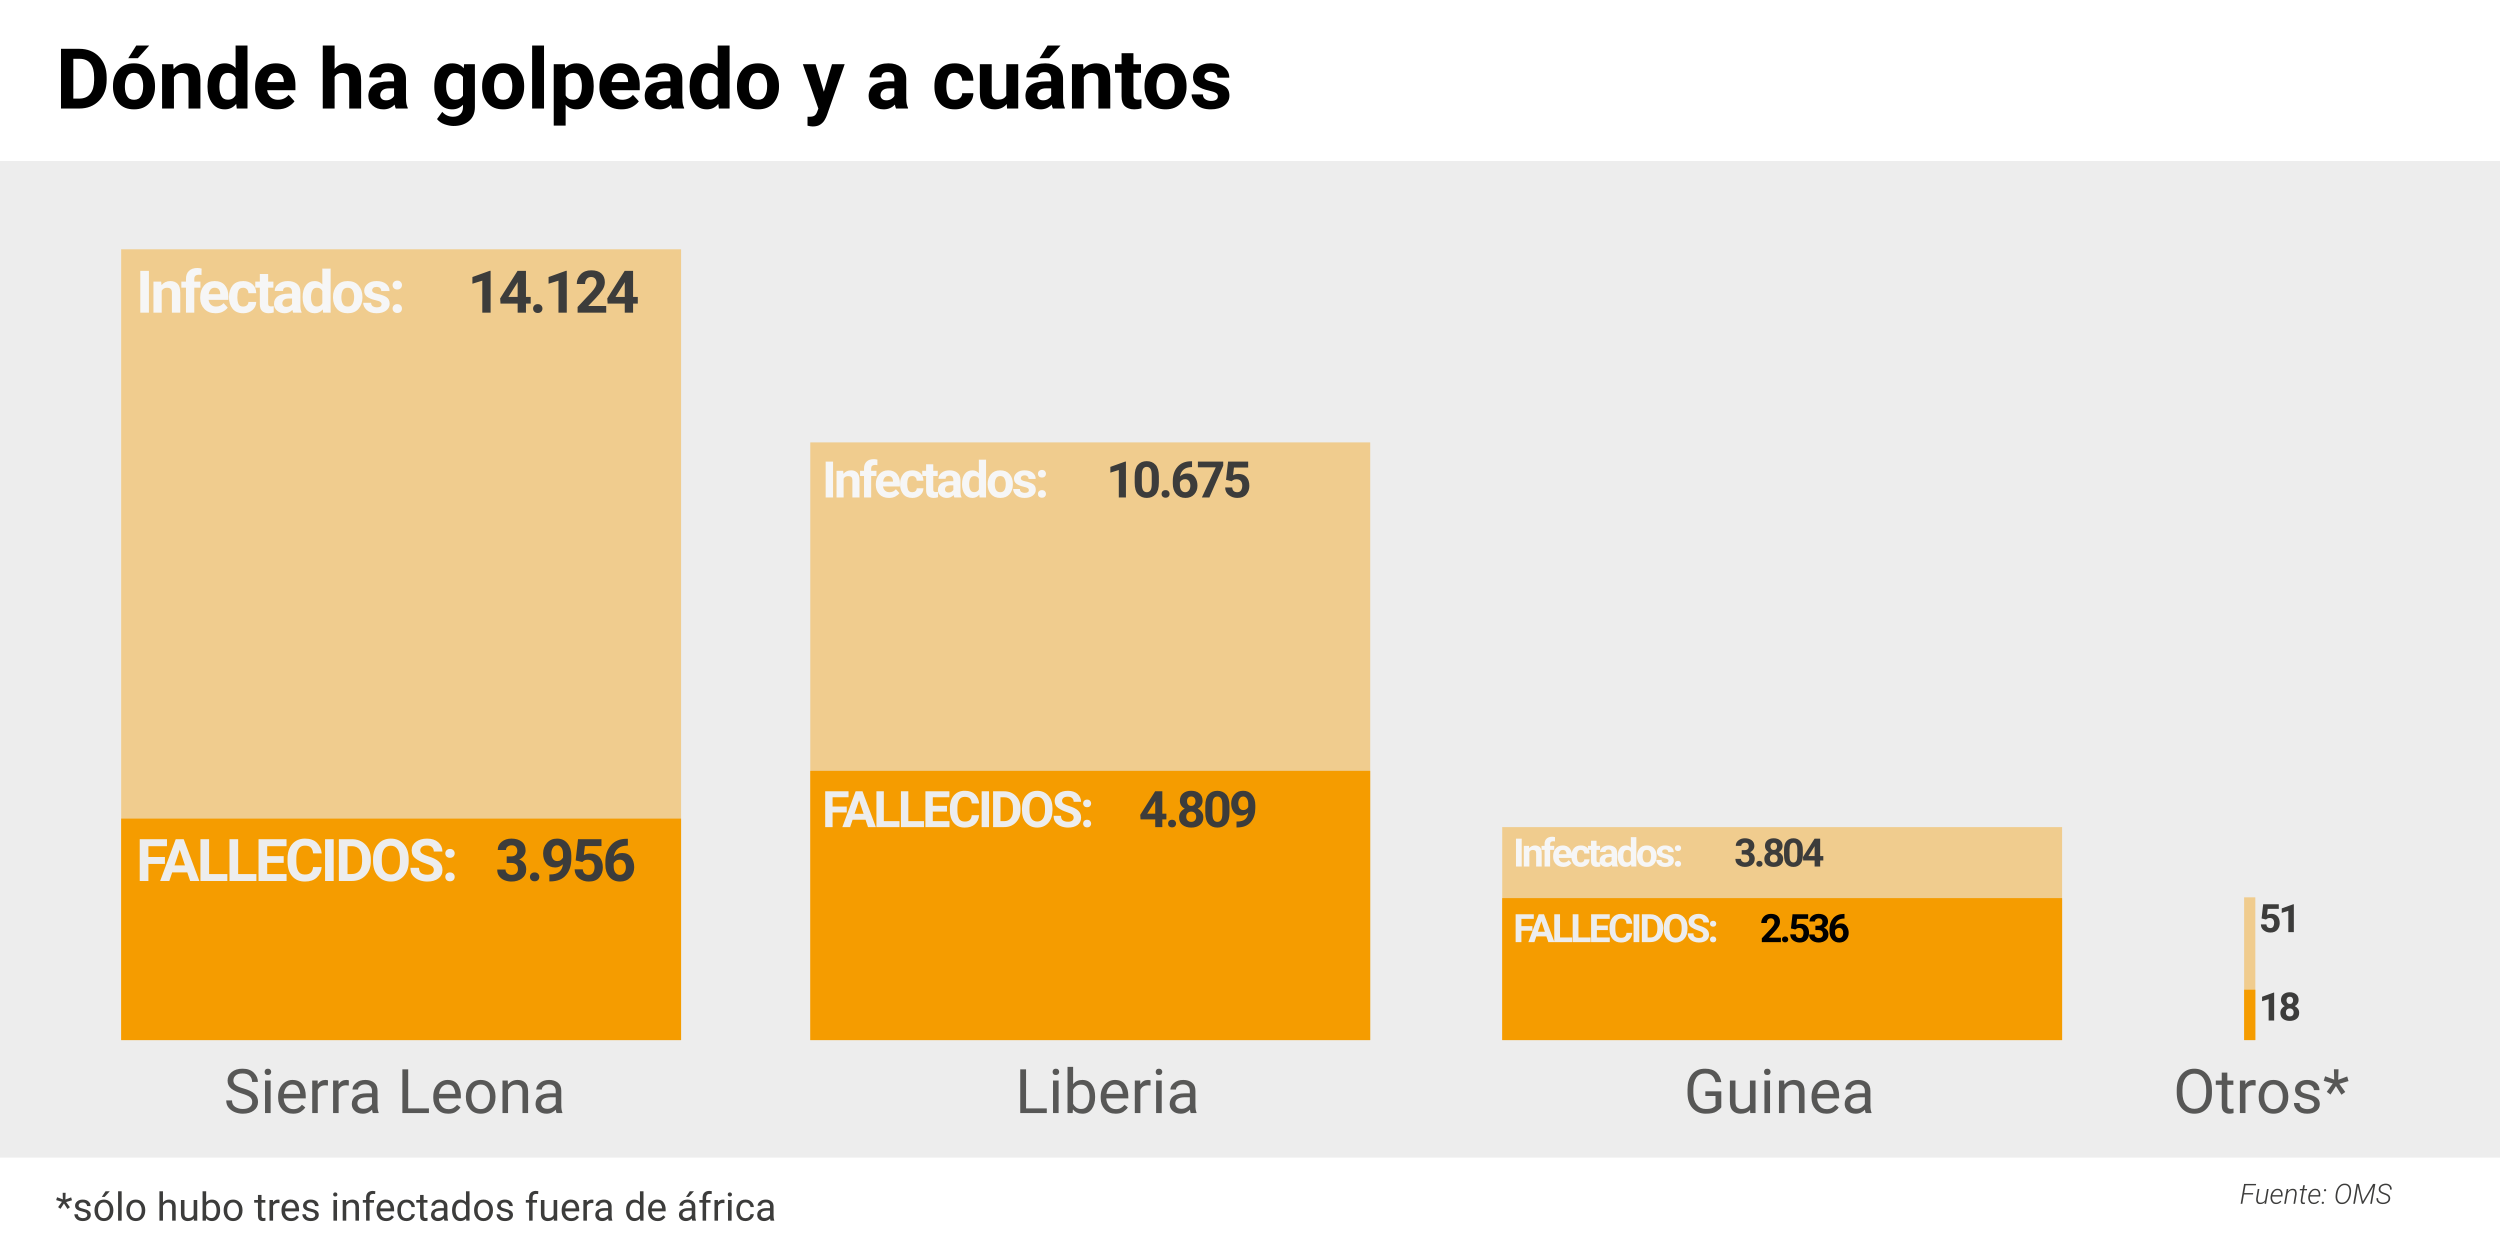
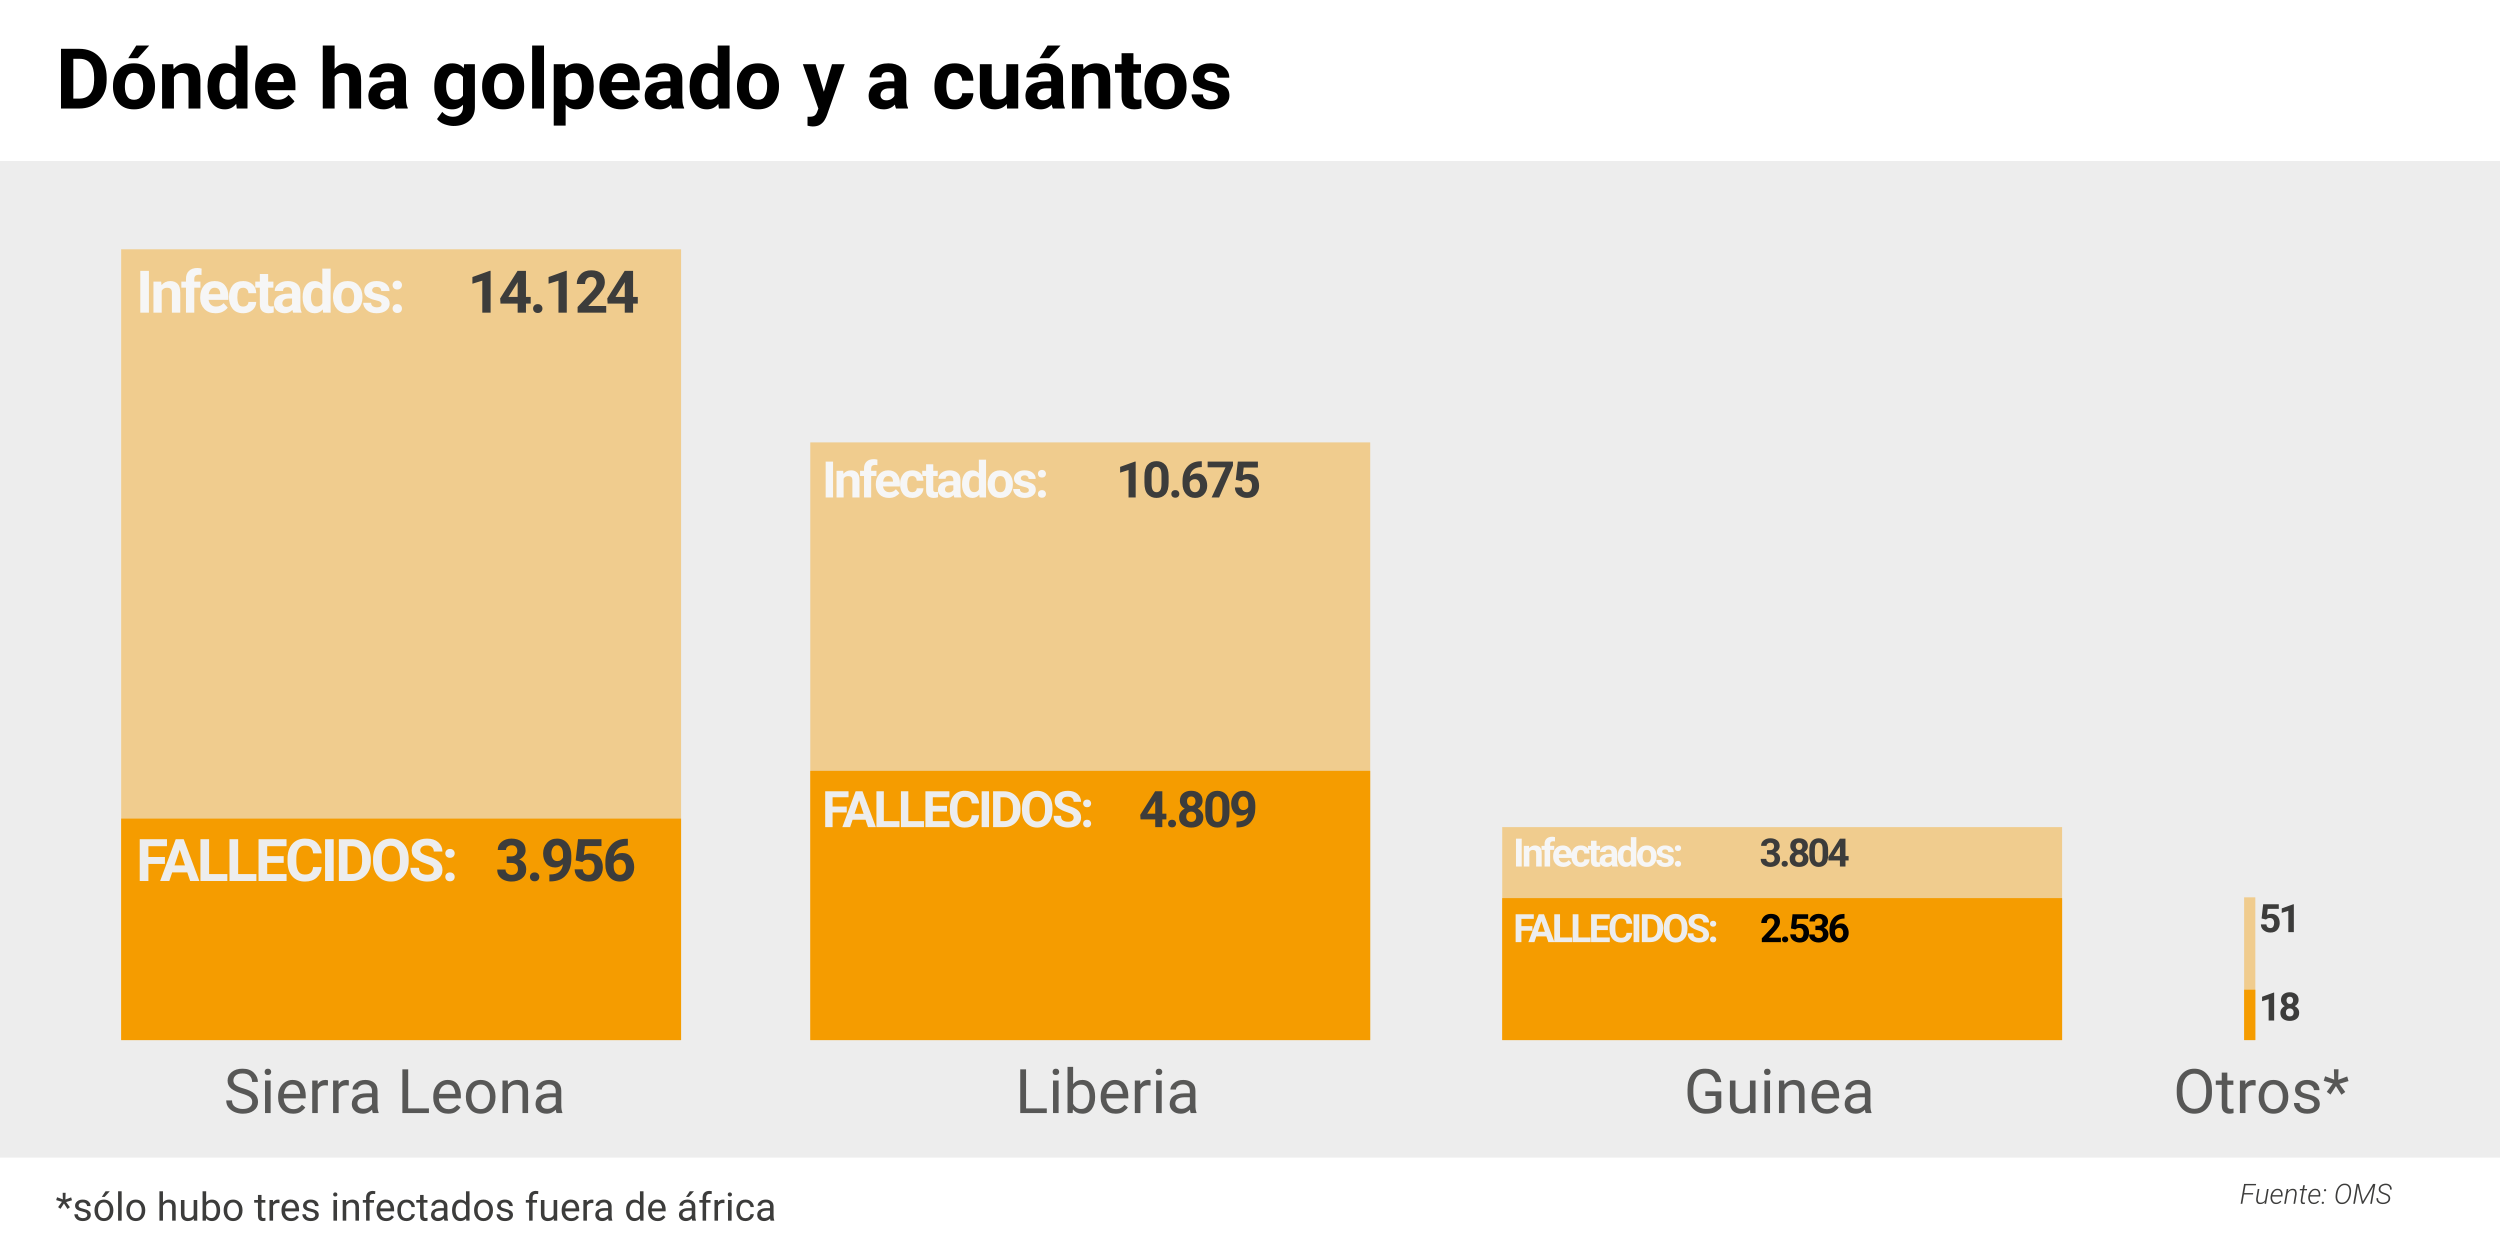
<svg xmlns="http://www.w3.org/2000/svg" version="1.1" id="Capa_1" x="0px" y="0px" width="100%" height="100%" viewBox="0 0 893 450" enable-background="new 0 0 893 450" xml:space="preserve">
  <rect y="57.502" fill="#EDEDED" width="893" height="356" />
  <g display="none" opacity="0.7">
    <rect x="0.001" y="-167.999" display="inline" fill="#878787" width="893" height="893" />
    <rect x="0.001" y="363.967" display="inline" fill="#BE1622" width="893" height="361.035" />
  </g>
  <g class="sierra_leona bar">
    <rect x="43.277" y="89.045" opacity="0.4" fill="#F59C00" width="200" height="282.48" />
    <rect x="43.278" y="292.406" fill="#F59C00" width="199.999" height="79.119" />
  </g>
  <g class="liberia bar">&gt;
	<rect x="289.432" y="158.025" opacity="0.4" fill="#F59C00" width="200" height="213.5" />
    <rect x="289.432" y="275.346" fill="#F59C00" width="200" height="96.18" />
  </g>
  <g class="guinea bar">
    <rect x="536.588" y="295.445" opacity="0.4" fill="#F59C00" width="199.998" height="76.08" />
    <rect x="536.588" y="320.806" fill="#F59C00" width="199.998" height="50.72" />
  </g>
  <text class="title" transform="matrix(1 0 0 1 19.8755 38.7671)" font-family="Roboto" font-weight="700" font-size="30">Dónde ha golpeado y a cuántos</text>
  <text transform="matrix(1 0 0 1 295.6118 787.0137)">
    <tspan x="0" y="0" fill="#575756" font-family="'Verdana'" font-size="20">EEUU</tspan>
    <tspan x="0" y="24" fill="#575756" font-family="'Verdana'" font-size="20">Mali</tspan>
    <tspan x="0" y="48" fill="#575756" font-family="'Verdana'" font-size="20">España</tspan>
    <tspan x="0" y="72" fill="#575756" font-family="'Verdana'" font-size="20">Reino Unido</tspan>
    <tspan x="0" y="96" fill="#575756" font-family="'Verdana'" font-size="20">Italia</tspan>
    <tspan x="0" y="120" fill="#575756" font-family="'Verdana'" font-size="20">Suiza</tspan>
    <tspan x="0" y="144" fill="#575756" font-family="'Verdana'" font-size="20">Noruega</tspan>
    <tspan x="0" y="168" fill="#575756" font-family="'Verdana'" font-size="20">Países Bajos</tspan>
    <tspan x="0" y="192" fill="#575756" font-family="'Verdana'" font-size="20">Senegal</tspan>
  </text>
  <g class="others bar">
    <rect x="801.604" y="320.525" opacity="0.4" fill="#F59C00" width="4" height="51" />
    <rect x="801.604" y="353.525" fill="#F59C00" width="4" height="18" />
  </g>
  <text class="label sierra_leona" transform="matrix(1 0 0 1 79.9321 397.5967)" fill="#575756" font-family="Roboto" font-size="22">Sierra Leona</text>
  <text class="label liberia" transform="matrix(1 0 0 1 362.6177 397.5967)" fill="#575756" font-family="Roboto" font-size="22">Liberia</text>
  <text class="label guinea" transform="matrix(1 0 0 1 601.4688 397.5967)" fill="#575756" font-family="Roboto" font-size="22">Guinea</text>
  <text class="label others" transform="matrix(1 0 0 1 776.2461 397.5967)" fill="#575756" font-family="Roboto" font-size="22">Otros*</text>
  <g>
    <rect x="-676.248" y="684.711" fill="#878787" width="286.688" height="286.688" />
    <rect x="-676.248" y="855.491" fill="#BE1622" width="286.688" height="115.907" />
  </g>
  <g>
    <rect x="-370.564" y="773.601" fill="#878787" width="197.799" height="197.798" />
    <rect x="-370.563" y="904.742" fill="#BE1622" width="197.798" height="66.656" />
  </g>
  <g>
    <rect x="-152" y="793.093" fill="#878787" width="178.305" height="178.306" />
    <rect x="-152" y="890.939" fill="#BE1622" width="178.305" height="80.459" />
  </g>
  <g>
    <rect x="47.143" y="865.238" fill="#878787" stroke="#000000" stroke-width="0.244" stroke-miterlimit="10" width="106.162" height="106.16" />
    <rect x="47.143" y="901.39" fill="#BE1622" stroke="#000000" stroke-width="0.244" stroke-miterlimit="10" width="106.162" height="70.009" />
  </g>
  <rect x="224.361" y="946.596" fill="#878787" width="2.051" height="6.146" />
  <rect x="224.361" y="952.741" fill="#BE1622" width="2.051" height="4.103" />
  <rect x="224.362" y="935.855" fill="#878787" width="2.051" height="4.606" />
  <rect x="224.362" y="956.841" fill="#BE1622" width="2.051" height="1.027" />
  <rect x="224.362" y="940.462" fill="#878787" width="2.051" height="1.023" />
  <rect x="224.36" y="958.897" fill="#BE1622" width="2.051" height="3.072" />
  <rect x="224.36" y="941.485" fill="#878787" width="2.051" height="0.511" />
  <rect x="224.362" y="957.868" fill="#BE1622" width="2.051" height="1.029" />
  <rect x="224.36" y="943.529" fill="#878787" width="2.052" height="1.532" />
  <rect x="224.36" y="945.573" fill="#878787" width="2.052" height="1.022" />
  <rect x="224.361" y="941.996" fill="#878787" width="2.051" height="0.511" />
  <rect x="224.36" y="942.507" fill="#878787" width="2.053" height="0.511" />
  <rect x="224.361" y="943.018" fill="#878787" width="2.052" height="0.512" />
  <rect x="224.361" y="945.062" fill="#878787" width="2.051" height="0.512" />
  <g>
    <rect x="238.584" y="946.596" fill="#878787" stroke="#000000" stroke-width="0.011" stroke-miterlimit="10" width="2.051" height="10.248" />
    <rect x="238.584" y="952.741" fill="#BE1622" stroke="#000000" stroke-width="0.007" stroke-miterlimit="10" width="2.051" height="4.103" />
  </g>
  <g>
    <rect x="238.581" y="957.354" fill="#878787" width="2.051" height="5.635" />
    <rect x="238.581" y="961.961" fill="#BE1622" width="2.051" height="1.028" />
  </g>
  <g>
    <rect x="238.581" y="965.039" fill="#878787" stroke="#000000" stroke-width="0.007" stroke-miterlimit="10" width="2.051" height="4.095" />
    <rect x="238.581" y="966.063" fill="#BE1622" stroke="#000000" stroke-width="0.006" stroke-miterlimit="10" width="2.051" height="3.071" />
  </g>
  <g>
    <rect x="238.581" y="962.989" fill="#878787" stroke="#000000" stroke-width="0.004" stroke-miterlimit="10" width="2.051" height="1.54" />
    <rect x="238.581" y="963.5" fill="#BE1622" stroke="#000000" stroke-width="0.003" stroke-miterlimit="10" width="2.051" height="1.029" />
  </g>
  <rect x="238.582" y="943.529" fill="#878787" width="2.052" height="1.532" />
  <rect x="238.581" y="945.573" fill="#878787" stroke="#000000" stroke-width="0.003" stroke-miterlimit="10" width="2.052" height="1.022" />
  <rect x="238.585" y="964.528" fill="#878787" stroke="#000000" stroke-width="0.002" stroke-miterlimit="10" width="2.051" height="0.511" />
  <rect x="238.584" y="956.844" fill="#878787" stroke="#000000" stroke-width="0.002" stroke-miterlimit="10" width="2.053" height="0.511" />
  <rect x="238.584" y="943.018" fill="#878787" stroke="#000000" stroke-width="0.002" stroke-miterlimit="10" width="2.052" height="0.512" />
  <rect x="238.582" y="945.062" fill="#878787" stroke="#000000" stroke-width="0.002" stroke-miterlimit="10" width="2.051" height="0.512" />
  <g>
    <rect x="169.888" y="945.284" fill="#878787" width="1.524" height="16.887" />
    <rect x="169.888" y="962.171" fill="#BE1622" width="1.524" height="9.228" />
  </g>
  <text transform="matrix(1 0 0 1 -339.0171 996.4727)" fill="#575756" font-family="'Verdana'" font-size="20">Sierra Leona</text>
  <text transform="matrix(1 0 0 1 -108.0293 996.4727)" fill="#575756" font-family="'Verdana'" font-size="20">Liberia</text>
  <text transform="matrix(1 0 0 1 68.9619 996.4727)" fill="#575756" font-family="'Verdana'" font-size="20">Guinea</text>
  <text transform="matrix(1 0 0 1 -358.5664 -118.4077)">
    <tspan x="0" y="0" font-family="'MyriadPro-Bold'" font-size="21">1.384.329</tspan>
    <tspan x="4.315" y="25" font-family="'MyriadPro-Bold'" font-size="21">  559.679</tspan>
  </text>
  <text transform="matrix(1 0 0 1 48.583 111.6904)">
    <tspan x="0" y="0" fill="#F6F6F6" font-family="Roboto" font-weight="700" font-size="21" letter-spacing="-1" class="infectados label">Infectados:</tspan>
    <tspan x="114.786" y="0" font-family="Roboto" font-weight="700" font-size="21" letter-spacing="-1"> </tspan>
    <tspan x="118.441" y="0" fill="#3C3C3B" font-family="Roboto" font-weight="700" font-size="21" letter-spacing="-1" class="sierra_leona infectados value">14.124</tspan>
  </text>
  <rect x="-933.45" y="163.971" fill="#EDEDED" width="850.553" height="349" />
  <rect x="-652.298" y="229.123" opacity="0.4" fill="#F59C00" width="20.604" height="102.966" />
  <rect x="-652.298" y="293.854" fill="#F59C00" width="20.604" height="41.22" />
  <g>
    <rect x="-652.298" y="425.604" opacity="0.4" fill="#F59C00" width="20.605" height="56.614" />
    <rect x="-652.298" y="471.887" fill="#F59C00" width="20.605" height="10.332" />
  </g>
  <g>
    <rect x="-652.298" y="351.771" opacity="0.4" fill="#F59C00" width="20.605" height="41.142" />
    <rect x="-652.298" y="362.054" fill="#F59C00" width="20.605" height="30.858" />
  </g>
  <rect x="-371.564" y="229.123" opacity="0.4" fill="#F59C00" width="20.605" height="15.474" />
  <rect x="-371.564" y="237.241" fill="#F59C00" width="20.605" height="10.341" />
  <rect x="-371.569" y="306.132" opacity="0.4" fill="#F59C00" width="20.613" height="15.395" />
  <rect x="-371.57" y="356.719" opacity="0.4" fill="#F59C00" width="20.615" height="10.272" />
  <rect x="-371.565" y="457.909" opacity="0.4" fill="#F59C00" width="20.605" height="5.131" />
  <rect x="-371.575" y="483.847" opacity="0.4" fill="#F59C00" width="20.625" height="5.132" />
  <rect x="-371.569" y="433.456" opacity="0.4" fill="#F59C00" width="20.614" height="5.141" />
  <rect x="-371.564" y="410.899" opacity="0.4" fill="#F59C00" width="20.604" height="5.142" />
  <rect x="-915.242" y="229.123" opacity="0.4" fill="#F59C00" width="20.604" height="169.668" />
  <rect x="-915.242" y="398.791" fill="#F59C00" width="20.604" height="92.713" />
  <text transform="matrix(1 0 0 1 -616.8008 244.5967)">
    <tspan x="0" y="0" fill="#575756" font-family="'Verdana'" font-size="18">Nigeria</tspan>
    <tspan x="0" y="21.601" opacity="0.4" fill="#F59C00" font-family="'Verdana-Bold'" font-size="18">20</tspan>
    <tspan x="25.594" y="21.601" fill="#575756" font-family="'Verdana'" font-size="18"> Infectados</tspan>
    <tspan x="0" y="43.2" fill="#575756" font-family="'Verdana'" font-size="18">  </tspan>
    <tspan x="12.656" y="43.2" fill="#F59C00" font-family="'Verdana'" font-size="18">8</tspan>
    <tspan x="24.1" y="43.2" fill="#575756" font-family="'Verdana'" font-size="18" class="fallecidos"> Fallecidos</tspan>
  </text>
  <text transform="matrix(1 0 0 1 -609.8008 367.3135)">
    <tspan x="0" y="0" fill="#575756" font-family="'Verdana'" font-size="18">Mali</tspan>
    <tspan x="0" y="21.601" opacity="0.4" fill="#F59C00" font-family="'Verdana-Bold'" font-size="18">  8</tspan>
    <tspan x="25.102" y="21.601" fill="#575756" font-family="'Verdana'" font-size="18"> Infectados</tspan>
    <tspan x="0" y="43.2" fill="#575756" font-family="'Verdana'" font-size="18">  </tspan>
    <tspan x="12.656" y="43.2" fill="#F59C00" font-family="'Verdana'" font-size="18">6</tspan>
    <tspan x="24.1" y="43.2" fill="#575756" font-family="'Verdana'" font-size="18" class="fallecidos"> Fallecidos</tspan>
  </text>
  <text transform="matrix(1 0 0 1 -609.8008 441.1475)">
    <tspan x="0" y="0" fill="#575756" font-family="'Verdana'" font-size="18">EEUU</tspan>
    <tspan x="0" y="21.601" opacity="0.4" fill="#F59C00" font-family="'Verdana-Bold'" font-size="18">11</tspan>
    <tspan x="25.594" y="21.601" fill="#575756" font-family="'Verdana'" font-size="18"> Infectados</tspan>
    <tspan x="0" y="43.2" fill="#575756" font-family="'Verdana'" font-size="18">  </tspan>
    <tspan x="12.656" y="43.2" fill="#F59C00" font-family="'Verdana'" font-size="18">2</tspan>
    <tspan x="24.1" y="43.2" fill="#575756" font-family="'Verdana'" font-size="18" class="fallecidos"> Fallecidos</tspan>
  </text>
  <text transform="matrix(1 0 0 1 -334.8008 244.5654)">
    <tspan x="0" y="0" fill="#575756" font-family="'Verdana'" font-size="18">España</tspan>
    <tspan x="0" y="21.601" opacity="0.4" fill="#F59C00" font-family="'Verdana-Bold'" font-size="18">  3</tspan>
    <tspan x="25.102" y="21.601" fill="#575756" font-family="'Verdana'" font-size="18"> Infectados</tspan>
    <tspan x="0" y="43.2" fill="#575756" font-family="'Verdana'" font-size="18">  </tspan>
    <tspan x="12.656" y="43.2" fill="#F59C00" font-family="'Verdana'" font-size="18">2</tspan>
    <tspan x="24.1" y="43.2" fill="#575756" font-family="'Verdana'" font-size="18" class="fallecidos"> Fallecidos</tspan>
  </text>
  <text transform="matrix(1 0 0 1 -334.8008 321.6748)">
    <tspan x="0" y="0" fill="#575756" font-family="'Verdana'" font-size="18">Reino Unido</tspan>
    <tspan x="0" y="21.601" opacity="0.4" fill="#F59C00" font-family="'Verdana-Bold'" font-size="18">  3</tspan>
    <tspan x="25.102" y="21.601" fill="#575756" font-family="'Verdana'" font-size="18"> Infectados</tspan>
    <tspan x="0" y="43.2" fill="#575756" font-family="'Verdana'" font-size="18">  </tspan>
  </text>
  <text transform="matrix(1 0 0 1 -334.8008 370.5967)">
    <tspan x="0" y="0" fill="#575756" font-family="'Verdana'" font-size="18">Italia</tspan>
    <tspan x="0" y="21.601" opacity="0.4" fill="#F59C00" font-family="'Verdana-Bold'" font-size="18">  2</tspan>
    <tspan x="25.102" y="21.601" fill="#575756" font-family="'Verdana'" font-size="18"> Infectados  </tspan>
  </text>
  <text transform="matrix(1 0 0 1 -334.8008 420.041)">
    <tspan x="0" y="0" fill="#575756" font-family="'Verdana'" font-size="18">Suiza  </tspan>
    <tspan x="61.559" y="0" opacity="0.4" fill="#F59C00" font-family="'Verdana-Bold'" font-size="18">1</tspan>
    <tspan x="74.355" y="0" fill="#575756" font-family="'Verdana'" font-size="18"> Infectado</tspan>
    <tspan x="0" y="24" fill="#575756" font-family="'Verdana'" font-size="18">Noruega  </tspan>
    <tspan x="88.866" y="24" opacity="0.4" fill="#F59C00" font-family="'Verdana-Bold'" font-size="18">1</tspan>
    <tspan x="101.663" y="24" fill="#575756" font-family="'Verdana'" font-size="18"> Infectado</tspan>
    <tspan x="0" y="48" fill="#575756" font-family="'Verdana'" font-size="18">Países Bajos  </tspan>
    <tspan x="124.717" y="48" opacity="0.4" fill="#F59C00" font-family="'Verdana-Bold'" font-size="18">1</tspan>
    <tspan x="137.514" y="48" fill="#575756" font-family="'Verdana'" font-size="18"> Infectado</tspan>
    <tspan x="0" y="72" fill="#575756" font-family="'Verdana'" font-size="18">Senegal  </tspan>
    <tspan x="84.762" y="72" opacity="0.4" fill="#F59C00" font-family="'Verdana-Bold'" font-size="18">1</tspan>
    <tspan x="97.559" y="72" fill="#575756" font-family="'Verdana'" font-size="18"> Infectado</tspan>
  </text>
  <text transform="matrix(1 0 0 1 -915.2422 200.5654)" font-family="'Verdana-Bold'" font-size="18">La distribución de los otros</text>
  <text transform="matrix(1 0 0 1 -882.8008 244.5967)">
    <tspan x="0" y="0" fill="#575756" font-family="'Verdana'" font-size="18">Otros</tspan>
    <tspan x="0" y="21.601" opacity="0.4" fill="#F59C00" font-family="'Verdana-Bold'" font-size="18">51</tspan>
    <tspan x="25.594" y="21.601" fill="#575756" font-family="'Verdana'" font-size="18"> Infectados*</tspan>
    <tspan x="0" y="43.2" fill="#F59C00" font-family="'Verdana'" font-size="18">18</tspan>
    <tspan x="22.887" y="43.2" fill="#575756" font-family="'Verdana'" font-size="18" class="fallecidos"> Fallecidos</tspan>
    <tspan x="0" y="103.2" fill="#575756" font-family="'Verdana-Italic'" font-size="14">* 3 Personas </tspan>
    <tspan x="0" y="120" fill="#575756" font-family="'Verdana-Italic'" font-size="14">contaminadas </tspan>
    <tspan x="0" y="136.8" fill="#575756" font-family="'Verdana-Italic'" font-size="14">fuera de África: </tspan>
    <tspan x="0" y="153.6" fill="#575756" font-family="'Verdana-Italic'" font-size="14">    2 EEUU </tspan>
    <tspan x="0" y="170.4" fill="#575756" font-family="'Verdana-Italic'" font-size="14">    1 España</tspan>
  </text>
  <text transform="matrix(1 0 0 1 293.6177 177.6904)">
    <tspan x="0" y="0" fill="#F6F6F6" font-family="Roboto" font-weight="700" font-size="18" letter-spacing="-1" class="infectados label">Infectados: </tspan>
-     <tspan x="101.521" y="0" fill="#3C3C3B" font-family="Roboto" font-weight="700" font-size="18" letter-spacing="-1" class="liberia infectados value">10.675</tspan>
+     <tspan x="105" y="0" fill="#3C3C3B" font-family="Roboto" font-weight="700" font-size="18" letter-spacing="-1" class="liberia infectados value">10.675</tspan>
  </text>
  <text transform="matrix(1 0 0 1 540.4941 309.5254)">
    <tspan x="0" y="0" fill="#F6F6F6" font-family="Roboto" font-weight="700" font-size="14" letter-spacing="-1" class="infectados label">Infectados:</tspan>
    <tspan x="76.525" y="0" font-family="Roboto" font-weight="700" font-size="14" letter-spacing="-1"> </tspan>
-     <tspan x="78.961" y="0" fill="#3C3C3B" font-family="Roboto" font-weight="700" font-size="14" letter-spacing="-1" class="guinea infectados value">3.804</tspan>
+     <tspan x="88" y="0" fill="#3C3C3B" font-family="Roboto" font-weight="700" font-size="14" letter-spacing="-1" class="guinea infectados value">3.804</tspan>
  </text>
  <text transform="matrix(1 0 0 1 806.8594 332.9658)" fill="#3C3C3B" font-family="Roboto" font-weight="700" font-size="14" letter-spacing="-1">51</text>
  <text transform="matrix(1 0 0 1 48.583 314.6904)">
    <tspan x="0" y="0" fill="#EDEDED" font-family="Roboto" font-weight="700" font-size="21" letter-spacing="-1" class="fallecidos label">FALLECIDOS:</tspan>
    <tspan x="109.71" y="0" font-family="Roboto" font-weight="700" font-size="21" letter-spacing="-1"> </tspan>
    <tspan x="128.365" y="0" fill="#3C3C3B" font-family="Roboto" font-weight="700" font-size="21" letter-spacing="-1" class="sierra_leona fallecidos value">3.956</tspan>
  </text>
  <text transform="matrix(1 0 0 1 293.6177 295.4453)">
    <tspan x="0" y="0" fill="#EDEDED" font-family="Roboto" font-weight="700" font-size="18" letter-spacing="-1" class="fallecidos label">FALLECIDOS:</tspan>
    <tspan x="94.038" y="0" font-family="Roboto" font-weight="700" font-size="18" letter-spacing="-1"> </tspan>
    <tspan x="113.17" y="0" fill="#3C3C3B" font-family="Roboto" font-weight="700" font-size="18" letter-spacing="-1" class="liberia fallecidos value">4.809</tspan>
  </text>
  <text transform="matrix(1 0 0 1 540.4941 336.5254)">
    <tspan x="0" y="0" fill="#EDEDED" font-family="Roboto" font-weight="700" font-size="14" letter-spacing="-1" class="fallecidos label">FALLECIDOS:</tspan>
    <tspan x="88.141" y="0" font-family="Roboto" font-weight="700" font-size="14" letter-spacing="-1" class="guinea fallecidos value">2.536</tspan>
  </text>
  <text transform="matrix(1 0 0 1 806.8594 364.5254)" fill="#3C3C3B" font-family="Roboto" font-weight="700" font-size="14" letter-spacing="-1">18</text>
  <text class="info" transform="matrix(1 0 0 1 19.8755 436.0264)" fill="#3C3C3B" font-family="Roboto" font-size="14">*sólo hubo tres infectados fuera de áfrica</text>
  <text class="source" transform="matrix(1 0 0 1 800 430)" fill="#3C3C3B" font-family="Roboto" font-weight="300" font-style="italic" font-size="10">Fuente: OMS</text>
</svg>
